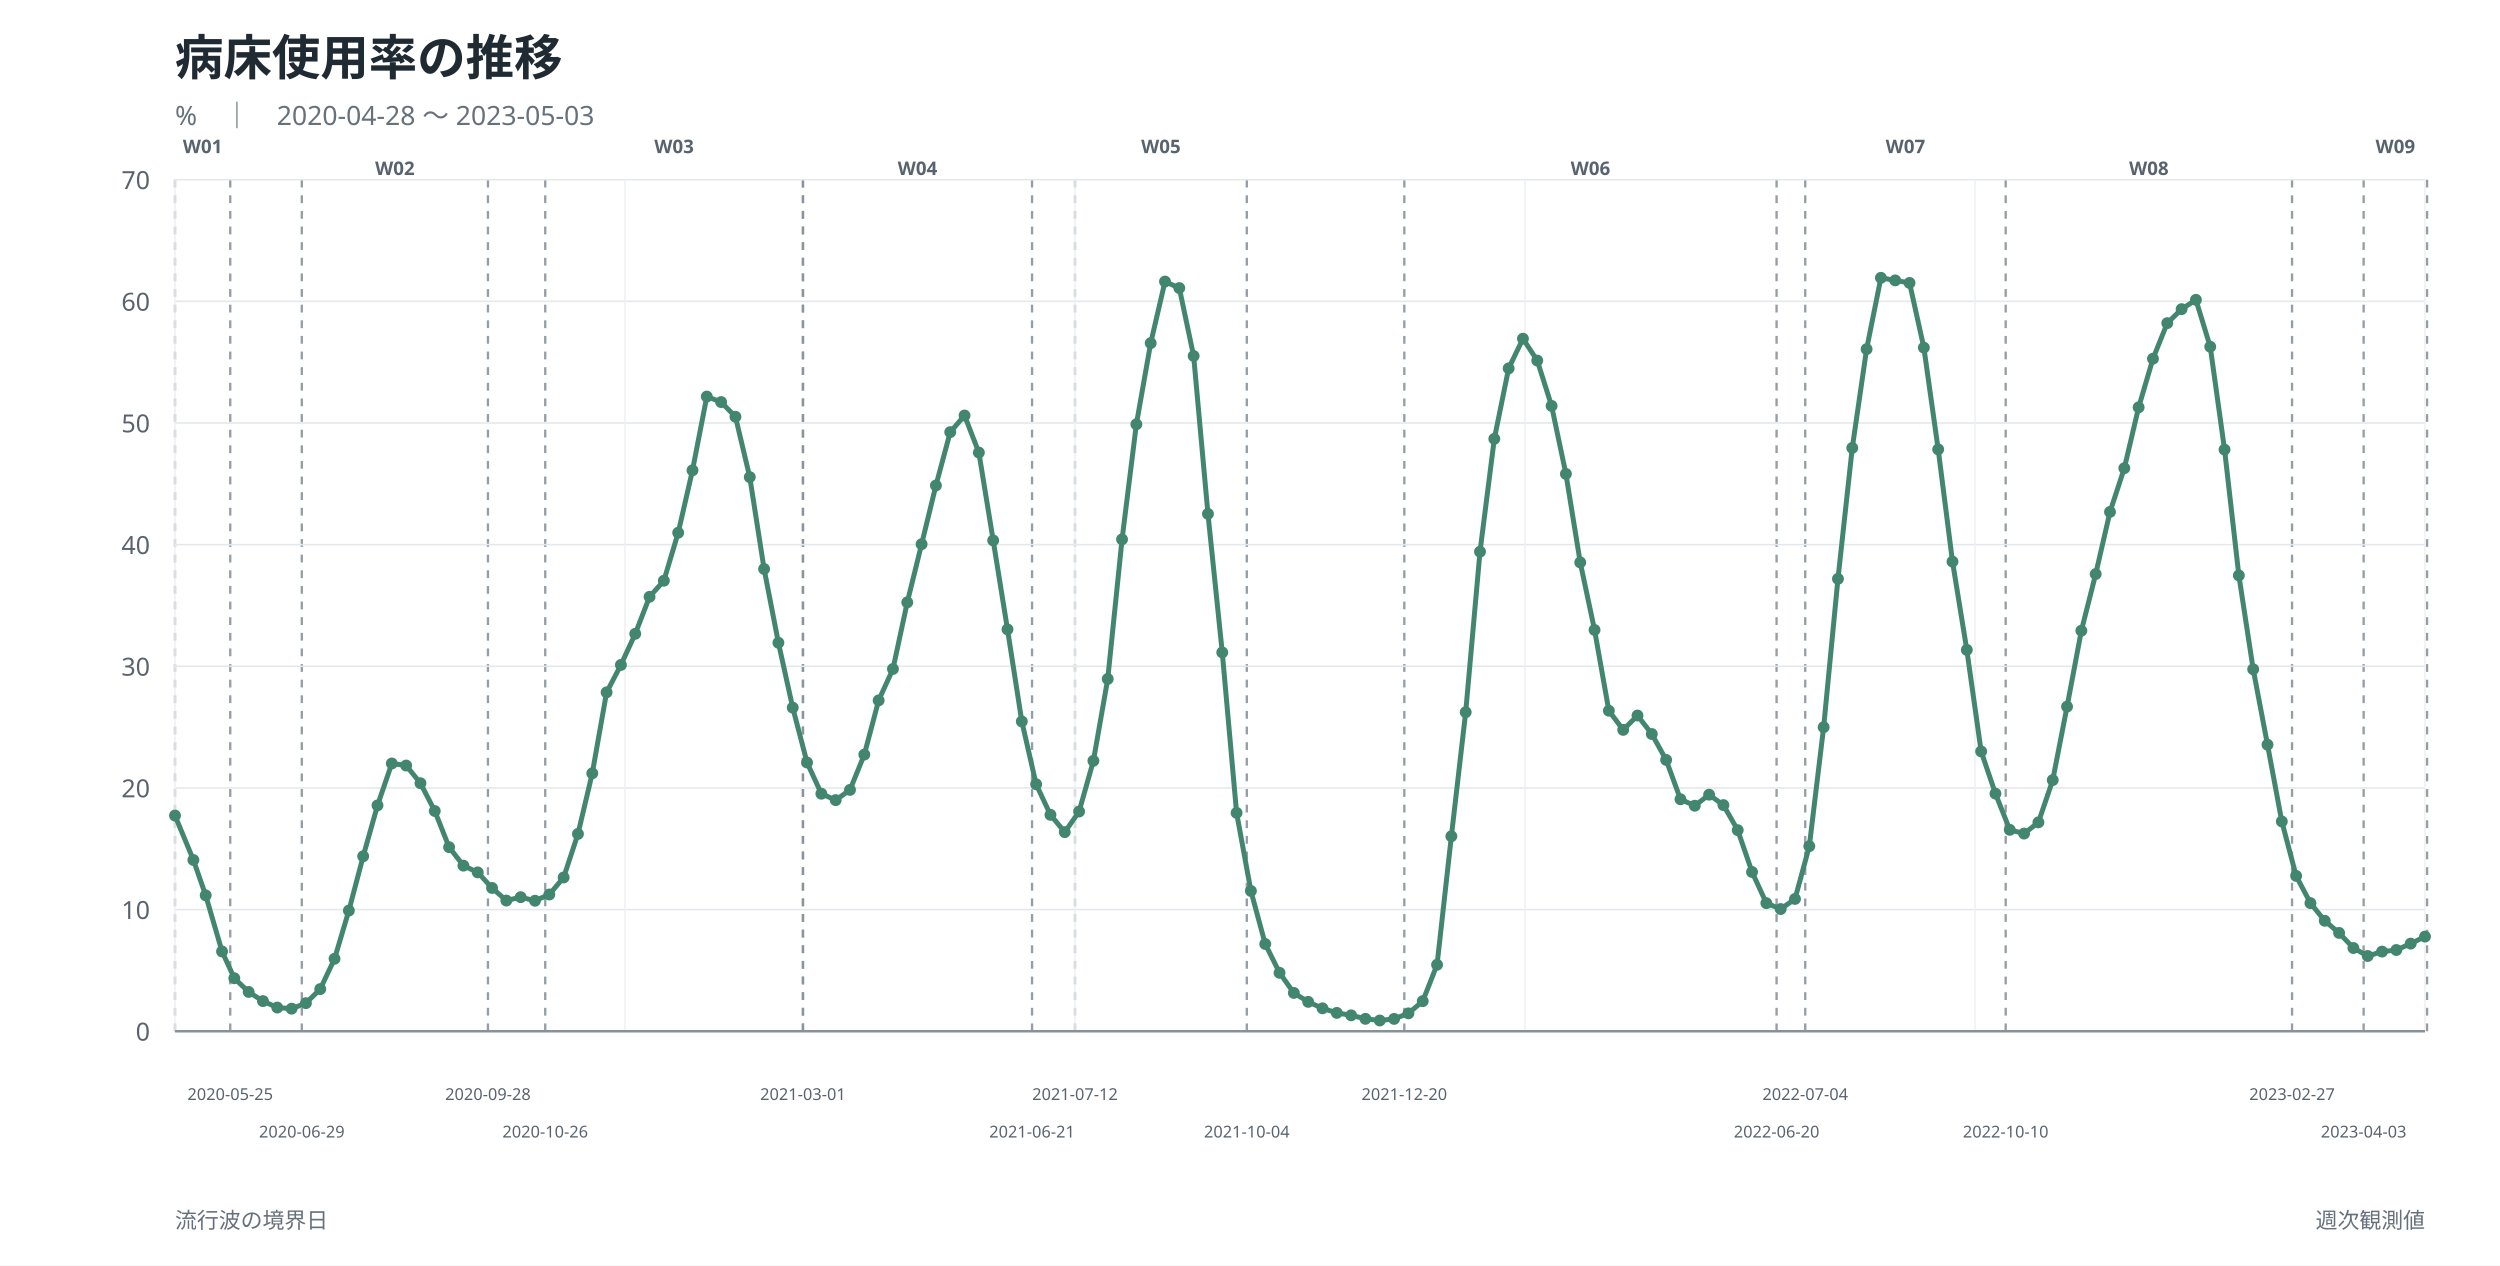
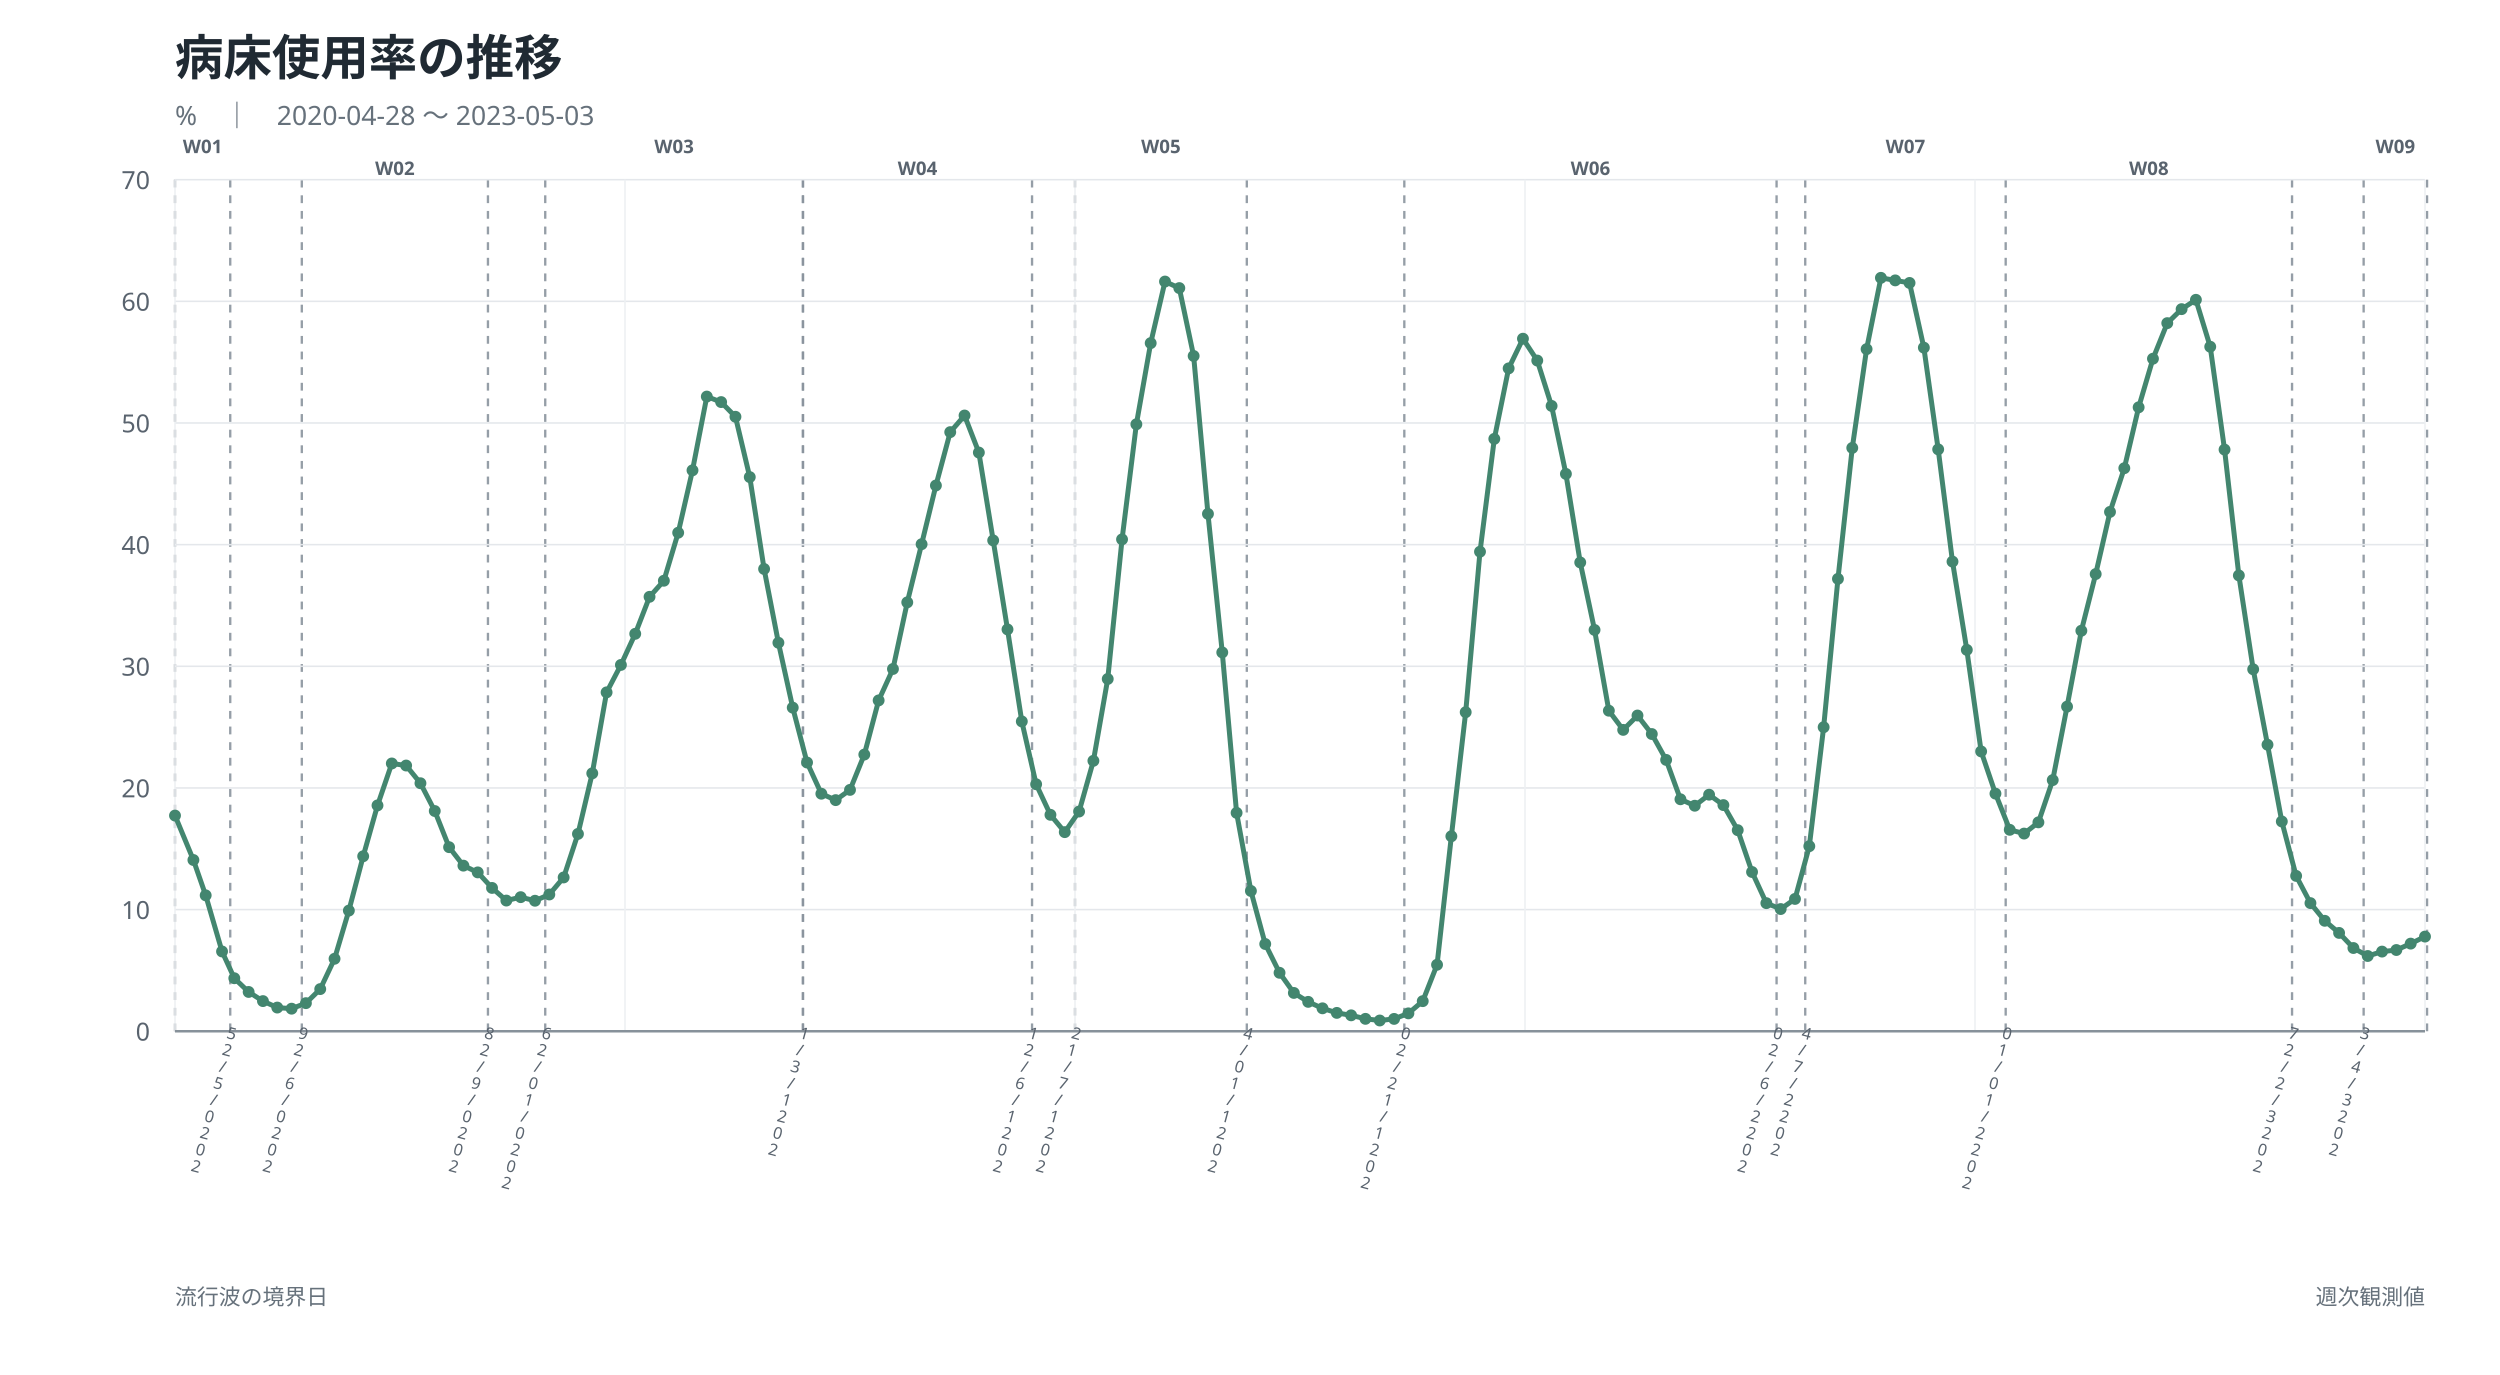
- <svg xmlns="http://www.w3.org/2000/svg" width="1600" height="810" viewBox="0 0 1600 810" role="img" aria-labelledby="title desc">
+ <svg xmlns="http://www.w3.org/2000/svg" width="1600" height="880" viewBox="0 0 1600 880" role="img" aria-labelledby="title desc">
  <rect width="100%" height="100%" fill="#fff" />
  <text x="112" y="48" font-family="sans-serif" font-size="31" font-weight="700" fill="#202a33">病床使用率の推移</text>
  <text x="112" y="80" font-family="sans-serif" font-size="17" fill="#66717b">%　｜　2020-04-28 ～ 2023-05-03</text>
  <line x1="112.00" y1="115" x2="112.00" y2="660" stroke="#8a949d" stroke-width="1.5" stroke-dasharray="5 5" opacity="0.9" />
  <line x1="147.35" y1="115" x2="147.35" y2="660" stroke="#8a949d" stroke-width="1.5" stroke-dasharray="5 5" opacity="0.9" />
  <text x="129.67" y="98" text-anchor="middle" font-family="sans-serif" font-size="12" font-weight="600" fill="#59636e">W01</text>
  <line x1="193.16" y1="115" x2="193.16" y2="660" stroke="#8a949d" stroke-width="1.5" stroke-dasharray="5 5" opacity="0.9" />
  <line x1="312.29" y1="115" x2="312.29" y2="660" stroke="#8a949d" stroke-width="1.5" stroke-dasharray="5 5" opacity="0.9" />
  <text x="252.73" y="112" text-anchor="middle" font-family="sans-serif" font-size="12" font-weight="600" fill="#59636e">W02</text>
  <line x1="348.95" y1="115" x2="348.95" y2="660" stroke="#8a949d" stroke-width="1.5" stroke-dasharray="5 5" opacity="0.9" />
  <line x1="513.90" y1="115" x2="513.90" y2="660" stroke="#8a949d" stroke-width="1.5" stroke-dasharray="5 5" opacity="0.9" />
  <text x="431.42" y="98" text-anchor="middle" font-family="sans-serif" font-size="12" font-weight="600" fill="#59636e">W03</text>
  <line x1="513.89" y1="115" x2="513.89" y2="660" stroke="#8a949d" stroke-width="1.5" stroke-dasharray="5 5" opacity="0.9" />
  <line x1="660.51" y1="115" x2="660.51" y2="660" stroke="#8a949d" stroke-width="1.5" stroke-dasharray="5 5" opacity="0.9" />
  <text x="587.20" y="112" text-anchor="middle" font-family="sans-serif" font-size="12" font-weight="600" fill="#59636e">W04</text>
  <line x1="688.00" y1="115" x2="688.00" y2="660" stroke="#8a949d" stroke-width="1.5" stroke-dasharray="5 5" opacity="0.9" />
  <line x1="797.96" y1="115" x2="797.96" y2="660" stroke="#8a949d" stroke-width="1.5" stroke-dasharray="5 5" opacity="0.9" />
  <text x="742.98" y="98" text-anchor="middle" font-family="sans-serif" font-size="12" font-weight="600" fill="#59636e">W05</text>
  <line x1="898.76" y1="115" x2="898.76" y2="660" stroke="#8a949d" stroke-width="1.5" stroke-dasharray="5 5" opacity="0.9" />
  <line x1="1137.01" y1="115" x2="1137.01" y2="660" stroke="#8a949d" stroke-width="1.5" stroke-dasharray="5 5" opacity="0.9" />
  <text x="1017.89" y="112" text-anchor="middle" font-family="sans-serif" font-size="12" font-weight="600" fill="#59636e">W06</text>
  <line x1="1155.35" y1="115" x2="1155.35" y2="660" stroke="#8a949d" stroke-width="1.5" stroke-dasharray="5 5" opacity="0.9" />
  <line x1="1283.64" y1="115" x2="1283.64" y2="660" stroke="#8a949d" stroke-width="1.5" stroke-dasharray="5 5" opacity="0.9" />
  <text x="1219.49" y="98" text-anchor="middle" font-family="sans-serif" font-size="12" font-weight="600" fill="#59636e">W07</text>
  <line x1="1466.91" y1="115" x2="1466.91" y2="660" stroke="#8a949d" stroke-width="1.5" stroke-dasharray="5 5" opacity="0.9" />
  <text x="1375.27" y="112" text-anchor="middle" font-family="sans-serif" font-size="12" font-weight="600" fill="#59636e">W08</text>
  <line x1="1512.73" y1="115" x2="1512.73" y2="660" stroke="#8a949d" stroke-width="1.5" stroke-dasharray="5 5" opacity="0.9" />
  <line x1="1553.31" y1="115" x2="1553.31" y2="660" stroke="#8a949d" stroke-width="1.5" stroke-dasharray="5 5" opacity="0.9" />
  <text x="1533.02" y="98" text-anchor="middle" font-family="sans-serif" font-size="12" font-weight="600" fill="#59636e">W09</text>
  <line x1="112" y1="660.00" x2="1552" y2="660.00" stroke="#e4e7eb" stroke-width="1" />
  <text x="96" y="666.00" text-anchor="end" font-family="sans-serif" font-size="16" fill="#59636e">0</text>
  <line x1="112" y1="582.14" x2="1552" y2="582.14" stroke="#e4e7eb" stroke-width="1" />
  <text x="96" y="588.14" text-anchor="end" font-family="sans-serif" font-size="16" fill="#59636e">10</text>
  <line x1="112" y1="504.29" x2="1552" y2="504.29" stroke="#e4e7eb" stroke-width="1" />
  <text x="96" y="510.29" text-anchor="end" font-family="sans-serif" font-size="16" fill="#59636e">20</text>
  <line x1="112" y1="426.43" x2="1552" y2="426.43" stroke="#e4e7eb" stroke-width="1" />
  <text x="96" y="432.43" text-anchor="end" font-family="sans-serif" font-size="16" fill="#59636e">30</text>
  <line x1="112" y1="348.57" x2="1552" y2="348.57" stroke="#e4e7eb" stroke-width="1" />
  <text x="96" y="354.57" text-anchor="end" font-family="sans-serif" font-size="16" fill="#59636e">40</text>
  <line x1="112" y1="270.71" x2="1552" y2="270.71" stroke="#e4e7eb" stroke-width="1" />
  <text x="96" y="276.71" text-anchor="end" font-family="sans-serif" font-size="16" fill="#59636e">50</text>
  <line x1="112" y1="192.86" x2="1552" y2="192.86" stroke="#e4e7eb" stroke-width="1" />
  <text x="96" y="198.86" text-anchor="end" font-family="sans-serif" font-size="16" fill="#59636e">60</text>
  <line x1="112" y1="115.00" x2="1552" y2="115.00" stroke="#e4e7eb" stroke-width="1" />
  <text x="96" y="121.00" text-anchor="end" font-family="sans-serif" font-size="16" fill="#59636e">70</text>
  <line x1="112.00" y1="115" x2="112.00" y2="660" stroke="#edf0f2" stroke-width="1" />
  <line x1="400.00" y1="115" x2="400.00" y2="660" stroke="#edf0f2" stroke-width="1" />
  <line x1="688.00" y1="115" x2="688.00" y2="660" stroke="#edf0f2" stroke-width="1" />
  <line x1="976.00" y1="115" x2="976.00" y2="660" stroke="#edf0f2" stroke-width="1" />
  <line x1="1264.00" y1="115" x2="1264.00" y2="660" stroke="#edf0f2" stroke-width="1" />
  <line x1="1552.00" y1="115" x2="1552.00" y2="660" stroke="#edf0f2" stroke-width="1" />
  <path d=" M112.00 521.96 L123.78 550.40 L131.64 573.02 L142.11 608.94 L149.96 626.07 L159.13 634.85 L168.29 640.70 L177.45 644.84 L186.62 645.56 L195.78 642.02 L204.95 633.01 L214.11 613.61 L223.27 582.78 L232.44 548.01 L241.60 515.47 L250.76 488.62 L259.93 489.94 L269.09 501.27 L278.25 519.05 L287.42 542.19 L296.58 554.01 L305.75 558.33 L314.91 568.28 L324.07 576.36 L333.24 574.18 L342.40 576.48 L351.56 572.47 L360.73 561.57 L369.89 533.72 L379.05 494.94 L388.22 443.11 L397.38 425.56 L406.55 405.63 L415.71 381.96 L424.87 371.67 L434.04 340.95 L443.20 301.01 L452.36 253.80 L461.53 257.33 L470.69 266.73 L479.85 305.34 L489.02 364.14 L498.18 411.36 L507.35 452.89 L516.51 488.02 L525.67 507.98 L534.84 512.08 L544.00 505.53 L553.16 482.92 L562.33 448.26 L571.49 428.15 L580.65 385.51 L589.82 348.29 L598.98 310.72 L608.15 276.56 L617.31 265.93 L626.47 289.63 L635.64 345.87 L644.80 402.82 L653.96 461.71 L663.13 501.92 L672.29 521.49 L681.45 532.57 L690.62 519.38 L699.78 486.92 L708.95 434.54 L718.11 345.20 L727.27 271.54 L736.44 219.60 L745.60 180.19 L754.76 184.37 L763.93 227.82 L773.09 328.88 L782.25 417.56 L791.42 520.23 L800.58 570.22 L809.75 604.17 L818.91 622.59 L828.07 635.48 L837.24 641.19 L846.40 645.32 L855.56 648.25 L864.73 649.81 L873.89 652.06 L883.05 653.12 L892.22 652.10 L901.38 648.55 L910.55 640.74 L919.71 617.44 L928.87 535.21 L938.04 455.81 L947.20 353.09 L956.36 280.87 L965.53 235.77 L974.69 216.77 L983.85 230.75 L993.02 259.79 L1002.18 303.30 L1011.35 359.96 L1020.51 403.16 L1029.67 454.85 L1038.84 467.12 L1048.00 457.93 L1057.16 469.78 L1066.33 486.34 L1075.49 511.53 L1084.65 515.67 L1093.82 508.60 L1102.98 515.26 L1112.15 531.31 L1121.31 558.08 L1130.47 578.02 L1139.64 581.79 L1148.80 575.32 L1157.96 541.56 L1167.13 465.40 L1176.29 370.47 L1185.45 286.67 L1194.62 223.45 L1203.78 177.81 L1212.95 179.45 L1222.11 181.08 L1231.27 222.49 L1240.44 287.59 L1249.60 359.42 L1258.76 415.93 L1267.93 480.91 L1277.09 507.92 L1286.25 531.08 L1295.42 533.49 L1304.58 526.30 L1313.75 499.26 L1322.91 452.24 L1332.07 403.67 L1341.24 367.40 L1350.40 327.62 L1359.56 299.65 L1368.73 260.69 L1377.89 229.58 L1387.05 206.81 L1396.22 197.85 L1405.38 191.88 L1414.55 221.91 L1423.71 287.74 L1432.87 368.28 L1442.04 428.35 L1451.20 476.62 L1460.36 525.74 L1469.53 560.58 L1478.69 578.00 L1487.85 589.31 L1497.02 597.07 L1506.18 606.73 L1515.35 611.84 L1524.51 609.02 L1533.67 608.01 L1542.84 603.92 L1552.00 599.41" fill="none" stroke="#43866f" stroke-width="3.2" stroke-linejoin="round" stroke-linecap="round" />
  <circle cx="112.00" cy="521.96" r="3.8" fill="#43866f" />
  <circle cx="123.78" cy="550.40" r="3.8" fill="#43866f" />
  <circle cx="131.64" cy="573.02" r="3.8" fill="#43866f" />
  <circle cx="142.11" cy="608.94" r="3.8" fill="#43866f" />
  <circle cx="149.96" cy="626.07" r="3.8" fill="#43866f" />
  <circle cx="159.13" cy="634.85" r="3.8" fill="#43866f" />
  <circle cx="168.29" cy="640.70" r="3.8" fill="#43866f" />
  <circle cx="177.45" cy="644.84" r="3.8" fill="#43866f" />
  <circle cx="186.62" cy="645.56" r="3.8" fill="#43866f" />
  <circle cx="195.78" cy="642.02" r="3.8" fill="#43866f" />
  <circle cx="204.95" cy="633.01" r="3.8" fill="#43866f" />
  <circle cx="214.11" cy="613.61" r="3.8" fill="#43866f" />
  <circle cx="223.27" cy="582.78" r="3.8" fill="#43866f" />
  <circle cx="232.44" cy="548.01" r="3.8" fill="#43866f" />
  <circle cx="241.60" cy="515.47" r="3.8" fill="#43866f" />
  <circle cx="250.76" cy="488.62" r="3.8" fill="#43866f" />
  <circle cx="259.93" cy="489.94" r="3.8" fill="#43866f" />
  <circle cx="269.09" cy="501.27" r="3.8" fill="#43866f" />
  <circle cx="278.25" cy="519.05" r="3.8" fill="#43866f" />
  <circle cx="287.42" cy="542.19" r="3.8" fill="#43866f" />
  <circle cx="296.58" cy="554.01" r="3.8" fill="#43866f" />
  <circle cx="305.75" cy="558.33" r="3.8" fill="#43866f" />
  <circle cx="314.91" cy="568.28" r="3.8" fill="#43866f" />
  <circle cx="324.07" cy="576.36" r="3.8" fill="#43866f" />
  <circle cx="333.24" cy="574.18" r="3.8" fill="#43866f" />
  <circle cx="342.40" cy="576.48" r="3.8" fill="#43866f" />
  <circle cx="351.56" cy="572.47" r="3.8" fill="#43866f" />
  <circle cx="360.73" cy="561.57" r="3.8" fill="#43866f" />
  <circle cx="369.89" cy="533.72" r="3.8" fill="#43866f" />
  <circle cx="379.05" cy="494.94" r="3.8" fill="#43866f" />
  <circle cx="388.22" cy="443.11" r="3.8" fill="#43866f" />
  <circle cx="397.38" cy="425.56" r="3.8" fill="#43866f" />
  <circle cx="406.55" cy="405.63" r="3.8" fill="#43866f" />
  <circle cx="415.71" cy="381.96" r="3.8" fill="#43866f" />
  <circle cx="424.87" cy="371.67" r="3.8" fill="#43866f" />
  <circle cx="434.04" cy="340.95" r="3.8" fill="#43866f" />
  <circle cx="443.20" cy="301.01" r="3.8" fill="#43866f" />
  <circle cx="452.36" cy="253.80" r="3.8" fill="#43866f" />
  <circle cx="461.53" cy="257.33" r="3.8" fill="#43866f" />
  <circle cx="470.69" cy="266.73" r="3.8" fill="#43866f" />
  <circle cx="479.85" cy="305.34" r="3.8" fill="#43866f" />
  <circle cx="489.02" cy="364.14" r="3.8" fill="#43866f" />
  <circle cx="498.18" cy="411.36" r="3.8" fill="#43866f" />
  <circle cx="507.35" cy="452.89" r="3.8" fill="#43866f" />
  <circle cx="516.51" cy="488.02" r="3.8" fill="#43866f" />
  <circle cx="525.67" cy="507.98" r="3.8" fill="#43866f" />
  <circle cx="534.84" cy="512.08" r="3.8" fill="#43866f" />
  <circle cx="544.00" cy="505.53" r="3.8" fill="#43866f" />
  <circle cx="553.16" cy="482.92" r="3.8" fill="#43866f" />
  <circle cx="562.33" cy="448.26" r="3.8" fill="#43866f" />
  <circle cx="571.49" cy="428.15" r="3.8" fill="#43866f" />
  <circle cx="580.65" cy="385.51" r="3.8" fill="#43866f" />
  <circle cx="589.82" cy="348.29" r="3.8" fill="#43866f" />
  <circle cx="598.98" cy="310.72" r="3.8" fill="#43866f" />
  <circle cx="608.15" cy="276.56" r="3.8" fill="#43866f" />
  <circle cx="617.31" cy="265.93" r="3.8" fill="#43866f" />
  <circle cx="626.47" cy="289.63" r="3.8" fill="#43866f" />
  <circle cx="635.64" cy="345.87" r="3.8" fill="#43866f" />
  <circle cx="644.80" cy="402.82" r="3.8" fill="#43866f" />
  <circle cx="653.96" cy="461.71" r="3.8" fill="#43866f" />
  <circle cx="663.13" cy="501.92" r="3.8" fill="#43866f" />
  <circle cx="672.29" cy="521.49" r="3.8" fill="#43866f" />
  <circle cx="681.45" cy="532.57" r="3.8" fill="#43866f" />
  <circle cx="690.62" cy="519.38" r="3.8" fill="#43866f" />
  <circle cx="699.78" cy="486.92" r="3.8" fill="#43866f" />
  <circle cx="708.95" cy="434.54" r="3.8" fill="#43866f" />
  <circle cx="718.11" cy="345.20" r="3.8" fill="#43866f" />
  <circle cx="727.27" cy="271.54" r="3.8" fill="#43866f" />
  <circle cx="736.44" cy="219.60" r="3.8" fill="#43866f" />
  <circle cx="745.60" cy="180.19" r="3.8" fill="#43866f" />
  <circle cx="754.76" cy="184.37" r="3.8" fill="#43866f" />
  <circle cx="763.93" cy="227.82" r="3.8" fill="#43866f" />
  <circle cx="773.09" cy="328.88" r="3.8" fill="#43866f" />
  <circle cx="782.25" cy="417.56" r="3.8" fill="#43866f" />
  <circle cx="791.42" cy="520.23" r="3.8" fill="#43866f" />
  <circle cx="800.58" cy="570.22" r="3.8" fill="#43866f" />
  <circle cx="809.75" cy="604.17" r="3.8" fill="#43866f" />
  <circle cx="818.91" cy="622.59" r="3.8" fill="#43866f" />
  <circle cx="828.07" cy="635.48" r="3.8" fill="#43866f" />
  <circle cx="837.24" cy="641.19" r="3.8" fill="#43866f" />
  <circle cx="846.40" cy="645.32" r="3.8" fill="#43866f" />
  <circle cx="855.56" cy="648.25" r="3.8" fill="#43866f" />
  <circle cx="864.73" cy="649.81" r="3.8" fill="#43866f" />
  <circle cx="873.89" cy="652.06" r="3.8" fill="#43866f" />
  <circle cx="883.05" cy="653.12" r="3.8" fill="#43866f" />
  <circle cx="892.22" cy="652.10" r="3.8" fill="#43866f" />
  <circle cx="901.38" cy="648.55" r="3.8" fill="#43866f" />
  <circle cx="910.55" cy="640.74" r="3.8" fill="#43866f" />
  <circle cx="919.71" cy="617.44" r="3.8" fill="#43866f" />
  <circle cx="928.87" cy="535.21" r="3.8" fill="#43866f" />
  <circle cx="938.04" cy="455.81" r="3.8" fill="#43866f" />
  <circle cx="947.20" cy="353.09" r="3.8" fill="#43866f" />
  <circle cx="956.36" cy="280.87" r="3.8" fill="#43866f" />
  <circle cx="965.53" cy="235.77" r="3.8" fill="#43866f" />
  <circle cx="974.69" cy="216.77" r="3.8" fill="#43866f" />
  <circle cx="983.85" cy="230.75" r="3.8" fill="#43866f" />
  <circle cx="993.02" cy="259.79" r="3.8" fill="#43866f" />
  <circle cx="1002.18" cy="303.30" r="3.8" fill="#43866f" />
  <circle cx="1011.35" cy="359.96" r="3.8" fill="#43866f" />
  <circle cx="1020.51" cy="403.16" r="3.8" fill="#43866f" />
  <circle cx="1029.67" cy="454.85" r="3.8" fill="#43866f" />
  <circle cx="1038.84" cy="467.12" r="3.8" fill="#43866f" />
  <circle cx="1048.00" cy="457.93" r="3.8" fill="#43866f" />
  <circle cx="1057.16" cy="469.78" r="3.8" fill="#43866f" />
  <circle cx="1066.33" cy="486.34" r="3.8" fill="#43866f" />
  <circle cx="1075.49" cy="511.53" r="3.8" fill="#43866f" />
  <circle cx="1084.65" cy="515.67" r="3.8" fill="#43866f" />
  <circle cx="1093.82" cy="508.60" r="3.8" fill="#43866f" />
  <circle cx="1102.98" cy="515.26" r="3.8" fill="#43866f" />
  <circle cx="1112.15" cy="531.31" r="3.8" fill="#43866f" />
  <circle cx="1121.31" cy="558.08" r="3.8" fill="#43866f" />
  <circle cx="1130.47" cy="578.02" r="3.8" fill="#43866f" />
  <circle cx="1139.64" cy="581.79" r="3.8" fill="#43866f" />
  <circle cx="1148.80" cy="575.32" r="3.8" fill="#43866f" />
  <circle cx="1157.96" cy="541.56" r="3.8" fill="#43866f" />
  <circle cx="1167.13" cy="465.40" r="3.8" fill="#43866f" />
  <circle cx="1176.29" cy="370.47" r="3.8" fill="#43866f" />
  <circle cx="1185.45" cy="286.67" r="3.8" fill="#43866f" />
  <circle cx="1194.62" cy="223.45" r="3.8" fill="#43866f" />
  <circle cx="1203.78" cy="177.81" r="3.8" fill="#43866f" />
  <circle cx="1212.95" cy="179.45" r="3.8" fill="#43866f" />
  <circle cx="1222.11" cy="181.08" r="3.8" fill="#43866f" />
  <circle cx="1231.27" cy="222.49" r="3.8" fill="#43866f" />
  <circle cx="1240.44" cy="287.59" r="3.8" fill="#43866f" />
  <circle cx="1249.60" cy="359.42" r="3.8" fill="#43866f" />
  <circle cx="1258.76" cy="415.93" r="3.8" fill="#43866f" />
  <circle cx="1267.93" cy="480.91" r="3.8" fill="#43866f" />
  <circle cx="1277.09" cy="507.92" r="3.8" fill="#43866f" />
  <circle cx="1286.25" cy="531.08" r="3.8" fill="#43866f" />
  <circle cx="1295.42" cy="533.49" r="3.8" fill="#43866f" />
  <circle cx="1304.58" cy="526.30" r="3.8" fill="#43866f" />
  <circle cx="1313.75" cy="499.26" r="3.8" fill="#43866f" />
  <circle cx="1322.91" cy="452.24" r="3.8" fill="#43866f" />
  <circle cx="1332.07" cy="403.67" r="3.8" fill="#43866f" />
  <circle cx="1341.24" cy="367.40" r="3.8" fill="#43866f" />
  <circle cx="1350.40" cy="327.62" r="3.8" fill="#43866f" />
  <circle cx="1359.56" cy="299.65" r="3.8" fill="#43866f" />
  <circle cx="1368.73" cy="260.69" r="3.8" fill="#43866f" />
  <circle cx="1377.89" cy="229.58" r="3.8" fill="#43866f" />
  <circle cx="1387.05" cy="206.81" r="3.8" fill="#43866f" />
  <circle cx="1396.22" cy="197.85" r="3.8" fill="#43866f" />
  <circle cx="1405.38" cy="191.88" r="3.8" fill="#43866f" />
  <circle cx="1414.55" cy="221.91" r="3.8" fill="#43866f" />
  <circle cx="1423.71" cy="287.74" r="3.8" fill="#43866f" />
  <circle cx="1432.87" cy="368.28" r="3.8" fill="#43866f" />
  <circle cx="1442.04" cy="428.35" r="3.8" fill="#43866f" />
  <circle cx="1451.20" cy="476.62" r="3.8" fill="#43866f" />
  <circle cx="1460.36" cy="525.74" r="3.8" fill="#43866f" />
  <circle cx="1469.53" cy="560.58" r="3.8" fill="#43866f" />
  <circle cx="1478.69" cy="578.00" r="3.8" fill="#43866f" />
  <circle cx="1487.85" cy="589.31" r="3.8" fill="#43866f" />
  <circle cx="1497.02" cy="597.07" r="3.8" fill="#43866f" />
  <circle cx="1506.18" cy="606.73" r="3.8" fill="#43866f" />
  <circle cx="1515.35" cy="611.84" r="3.8" fill="#43866f" />
  <circle cx="1524.51" cy="609.02" r="3.8" fill="#43866f" />
  <circle cx="1533.67" cy="608.01" r="3.8" fill="#43866f" />
  <circle cx="1542.84" cy="603.92" r="3.8" fill="#43866f" />
  <circle cx="1552.00" cy="599.41" r="3.8" fill="#43866f" />
-   <text x="1552" y="786" text-anchor="end" font-family="sans-serif" font-size="14" fill="#66717b">週次観測値</text>
+   <text x="1552" y="835" text-anchor="end" font-family="sans-serif" font-size="14" fill="#66717b">週次観測値</text>
  <line x1="112" y1="660" x2="1552" y2="660" stroke="#87919a" stroke-width="1.6" />
-   <text x="112" y="786" font-family="sans-serif" font-size="14" fill="#66717b">流行波の境界日</text>
-   <text x="147.35" y="704" text-anchor="middle" font-family="sans-serif" font-size="10.5" fill="#59636e">2020-05-25</text>
-   <text x="193.16" y="728" text-anchor="middle" font-family="sans-serif" font-size="10.5" fill="#59636e">2020-06-29</text>
-   <text x="312.29" y="704" text-anchor="middle" font-family="sans-serif" font-size="10.5" fill="#59636e">2020-09-28</text>
-   <text x="348.95" y="728" text-anchor="middle" font-family="sans-serif" font-size="10.5" fill="#59636e">2020-10-26</text>
-   <text x="513.89" y="704" text-anchor="middle" font-family="sans-serif" font-size="10.5" fill="#59636e">2021-03-01</text>
-   <text x="660.51" y="728" text-anchor="middle" font-family="sans-serif" font-size="10.5" fill="#59636e">2021-06-21</text>
-   <text x="688.00" y="704" text-anchor="middle" font-family="sans-serif" font-size="10.5" fill="#59636e">2021-07-12</text>
-   <text x="797.96" y="728" text-anchor="middle" font-family="sans-serif" font-size="10.5" fill="#59636e">2021-10-04</text>
-   <text x="898.76" y="704" text-anchor="middle" font-family="sans-serif" font-size="10.5" fill="#59636e">2021-12-20</text>
-   <text x="1137.02" y="728" text-anchor="middle" font-family="sans-serif" font-size="10.5" fill="#59636e">2022-06-20</text>
-   <text x="1155.35" y="704" text-anchor="middle" font-family="sans-serif" font-size="10.5" fill="#59636e">2022-07-04</text>
-   <text x="1283.64" y="728" text-anchor="middle" font-family="sans-serif" font-size="10.5" fill="#59636e">2022-10-10</text>
-   <text x="1466.91" y="704" text-anchor="middle" font-family="sans-serif" font-size="10.5" fill="#59636e">2023-02-27</text>
-   <text x="1512.73" y="728" text-anchor="middle" font-family="sans-serif" font-size="10.5" fill="#59636e">2023-04-03</text>
+   <text x="112" y="835" font-family="sans-serif" font-size="14" fill="#66717b">流行波の境界日</text>
+   <g transform="translate(0 665) rotate(15 147.35 0)" aria-label="2020/5/25">
+     <text x="147.35" y="0.0" text-anchor="middle" font-family="sans-serif" font-size="10.5" fill="#59636e">5</text>
+     <text x="147.35" y="11.0" text-anchor="middle" font-family="sans-serif" font-size="10.5" fill="#59636e">2</text>
+     <text x="147.35" y="22.0" text-anchor="middle" font-family="sans-serif" font-size="10.5" fill="#59636e">/</text>
+     <text x="147.35" y="33.0" text-anchor="middle" font-family="sans-serif" font-size="10.5" fill="#59636e">5</text>
+     <text x="147.35" y="44.0" text-anchor="middle" font-family="sans-serif" font-size="10.5" fill="#59636e">/</text>
+     <text x="147.35" y="55.0" text-anchor="middle" font-family="sans-serif" font-size="10.5" fill="#59636e">0</text>
+     <text x="147.35" y="66.0" text-anchor="middle" font-family="sans-serif" font-size="10.5" fill="#59636e">2</text>
+     <text x="147.35" y="77.0" text-anchor="middle" font-family="sans-serif" font-size="10.5" fill="#59636e">0</text>
+     <text x="147.35" y="88.0" text-anchor="middle" font-family="sans-serif" font-size="10.5" fill="#59636e">2</text>
+   </g>
+   <g transform="translate(0 665) rotate(15 193.16 0)" aria-label="2020/6/29">
+     <text x="193.16" y="0.0" text-anchor="middle" font-family="sans-serif" font-size="10.5" fill="#59636e">9</text>
+     <text x="193.16" y="11.0" text-anchor="middle" font-family="sans-serif" font-size="10.5" fill="#59636e">2</text>
+     <text x="193.16" y="22.0" text-anchor="middle" font-family="sans-serif" font-size="10.5" fill="#59636e">/</text>
+     <text x="193.16" y="33.0" text-anchor="middle" font-family="sans-serif" font-size="10.5" fill="#59636e">6</text>
+     <text x="193.16" y="44.0" text-anchor="middle" font-family="sans-serif" font-size="10.5" fill="#59636e">/</text>
+     <text x="193.16" y="55.0" text-anchor="middle" font-family="sans-serif" font-size="10.5" fill="#59636e">0</text>
+     <text x="193.16" y="66.0" text-anchor="middle" font-family="sans-serif" font-size="10.5" fill="#59636e">2</text>
+     <text x="193.16" y="77.0" text-anchor="middle" font-family="sans-serif" font-size="10.5" fill="#59636e">0</text>
+     <text x="193.16" y="88.0" text-anchor="middle" font-family="sans-serif" font-size="10.5" fill="#59636e">2</text>
+   </g>
+   <g transform="translate(0 665) rotate(15 312.29 0)" aria-label="2020/9/28">
+     <text x="312.29" y="0.0" text-anchor="middle" font-family="sans-serif" font-size="10.5" fill="#59636e">8</text>
+     <text x="312.29" y="11.0" text-anchor="middle" font-family="sans-serif" font-size="10.5" fill="#59636e">2</text>
+     <text x="312.29" y="22.0" text-anchor="middle" font-family="sans-serif" font-size="10.5" fill="#59636e">/</text>
+     <text x="312.29" y="33.0" text-anchor="middle" font-family="sans-serif" font-size="10.5" fill="#59636e">9</text>
+     <text x="312.29" y="44.0" text-anchor="middle" font-family="sans-serif" font-size="10.5" fill="#59636e">/</text>
+     <text x="312.29" y="55.0" text-anchor="middle" font-family="sans-serif" font-size="10.5" fill="#59636e">0</text>
+     <text x="312.29" y="66.0" text-anchor="middle" font-family="sans-serif" font-size="10.5" fill="#59636e">2</text>
+     <text x="312.29" y="77.0" text-anchor="middle" font-family="sans-serif" font-size="10.5" fill="#59636e">0</text>
+     <text x="312.29" y="88.0" text-anchor="middle" font-family="sans-serif" font-size="10.5" fill="#59636e">2</text>
+   </g>
+   <g transform="translate(0 665) rotate(15 348.95 0)" aria-label="2020/10/26">
+     <text x="348.95" y="0.0" text-anchor="middle" font-family="sans-serif" font-size="10.5" fill="#59636e">6</text>
+     <text x="348.95" y="11.0" text-anchor="middle" font-family="sans-serif" font-size="10.5" fill="#59636e">2</text>
+     <text x="348.95" y="22.0" text-anchor="middle" font-family="sans-serif" font-size="10.5" fill="#59636e">/</text>
+     <text x="348.95" y="33.0" text-anchor="middle" font-family="sans-serif" font-size="10.5" fill="#59636e">0</text>
+     <text x="348.95" y="44.0" text-anchor="middle" font-family="sans-serif" font-size="10.5" fill="#59636e">1</text>
+     <text x="348.95" y="55.0" text-anchor="middle" font-family="sans-serif" font-size="10.5" fill="#59636e">/</text>
+     <text x="348.95" y="66.0" text-anchor="middle" font-family="sans-serif" font-size="10.5" fill="#59636e">0</text>
+     <text x="348.95" y="77.0" text-anchor="middle" font-family="sans-serif" font-size="10.5" fill="#59636e">2</text>
+     <text x="348.95" y="88.0" text-anchor="middle" font-family="sans-serif" font-size="10.5" fill="#59636e">0</text>
+     <text x="348.95" y="99.0" text-anchor="middle" font-family="sans-serif" font-size="10.5" fill="#59636e">2</text>
+   </g>
+   <g transform="translate(0 665) rotate(15 513.89 0)" aria-label="2021/3/1">
+     <text x="513.89" y="0.0" text-anchor="middle" font-family="sans-serif" font-size="10.5" fill="#59636e">1</text>
+     <text x="513.89" y="11.0" text-anchor="middle" font-family="sans-serif" font-size="10.5" fill="#59636e">/</text>
+     <text x="513.89" y="22.0" text-anchor="middle" font-family="sans-serif" font-size="10.5" fill="#59636e">3</text>
+     <text x="513.89" y="33.0" text-anchor="middle" font-family="sans-serif" font-size="10.5" fill="#59636e">/</text>
+     <text x="513.89" y="44.0" text-anchor="middle" font-family="sans-serif" font-size="10.5" fill="#59636e">1</text>
+     <text x="513.89" y="55.0" text-anchor="middle" font-family="sans-serif" font-size="10.5" fill="#59636e">2</text>
+     <text x="513.89" y="66.0" text-anchor="middle" font-family="sans-serif" font-size="10.5" fill="#59636e">0</text>
+     <text x="513.89" y="77.0" text-anchor="middle" font-family="sans-serif" font-size="10.5" fill="#59636e">2</text>
+   </g>
+   <g transform="translate(0 665) rotate(15 660.51 0)" aria-label="2021/6/21">
+     <text x="660.51" y="0.0" text-anchor="middle" font-family="sans-serif" font-size="10.5" fill="#59636e">1</text>
+     <text x="660.51" y="11.0" text-anchor="middle" font-family="sans-serif" font-size="10.5" fill="#59636e">2</text>
+     <text x="660.51" y="22.0" text-anchor="middle" font-family="sans-serif" font-size="10.5" fill="#59636e">/</text>
+     <text x="660.51" y="33.0" text-anchor="middle" font-family="sans-serif" font-size="10.5" fill="#59636e">6</text>
+     <text x="660.51" y="44.0" text-anchor="middle" font-family="sans-serif" font-size="10.5" fill="#59636e">/</text>
+     <text x="660.51" y="55.0" text-anchor="middle" font-family="sans-serif" font-size="10.5" fill="#59636e">1</text>
+     <text x="660.51" y="66.0" text-anchor="middle" font-family="sans-serif" font-size="10.5" fill="#59636e">2</text>
+     <text x="660.51" y="77.0" text-anchor="middle" font-family="sans-serif" font-size="10.5" fill="#59636e">0</text>
+     <text x="660.51" y="88.0" text-anchor="middle" font-family="sans-serif" font-size="10.5" fill="#59636e">2</text>
+   </g>
+   <g transform="translate(0 665) rotate(15 688.00 0)" aria-label="2021/7/12">
+     <text x="688.00" y="0.0" text-anchor="middle" font-family="sans-serif" font-size="10.5" fill="#59636e">2</text>
+     <text x="688.00" y="11.0" text-anchor="middle" font-family="sans-serif" font-size="10.5" fill="#59636e">1</text>
+     <text x="688.00" y="22.0" text-anchor="middle" font-family="sans-serif" font-size="10.5" fill="#59636e">/</text>
+     <text x="688.00" y="33.0" text-anchor="middle" font-family="sans-serif" font-size="10.5" fill="#59636e">7</text>
+     <text x="688.00" y="44.0" text-anchor="middle" font-family="sans-serif" font-size="10.5" fill="#59636e">/</text>
+     <text x="688.00" y="55.0" text-anchor="middle" font-family="sans-serif" font-size="10.5" fill="#59636e">1</text>
+     <text x="688.00" y="66.0" text-anchor="middle" font-family="sans-serif" font-size="10.5" fill="#59636e">2</text>
+     <text x="688.00" y="77.0" text-anchor="middle" font-family="sans-serif" font-size="10.5" fill="#59636e">0</text>
+     <text x="688.00" y="88.0" text-anchor="middle" font-family="sans-serif" font-size="10.5" fill="#59636e">2</text>
+   </g>
+   <g transform="translate(0 665) rotate(15 797.96 0)" aria-label="2021/10/4">
+     <text x="797.96" y="0.0" text-anchor="middle" font-family="sans-serif" font-size="10.5" fill="#59636e">4</text>
+     <text x="797.96" y="11.0" text-anchor="middle" font-family="sans-serif" font-size="10.5" fill="#59636e">/</text>
+     <text x="797.96" y="22.0" text-anchor="middle" font-family="sans-serif" font-size="10.5" fill="#59636e">0</text>
+     <text x="797.96" y="33.0" text-anchor="middle" font-family="sans-serif" font-size="10.5" fill="#59636e">1</text>
+     <text x="797.96" y="44.0" text-anchor="middle" font-family="sans-serif" font-size="10.5" fill="#59636e">/</text>
+     <text x="797.96" y="55.0" text-anchor="middle" font-family="sans-serif" font-size="10.5" fill="#59636e">1</text>
+     <text x="797.96" y="66.0" text-anchor="middle" font-family="sans-serif" font-size="10.5" fill="#59636e">2</text>
+     <text x="797.96" y="77.0" text-anchor="middle" font-family="sans-serif" font-size="10.5" fill="#59636e">0</text>
+     <text x="797.96" y="88.0" text-anchor="middle" font-family="sans-serif" font-size="10.5" fill="#59636e">2</text>
+   </g>
+   <g transform="translate(0 665) rotate(15 898.76 0)" aria-label="2021/12/20">
+     <text x="898.76" y="0.0" text-anchor="middle" font-family="sans-serif" font-size="10.5" fill="#59636e">0</text>
+     <text x="898.76" y="11.0" text-anchor="middle" font-family="sans-serif" font-size="10.5" fill="#59636e">2</text>
+     <text x="898.76" y="22.0" text-anchor="middle" font-family="sans-serif" font-size="10.5" fill="#59636e">/</text>
+     <text x="898.76" y="33.0" text-anchor="middle" font-family="sans-serif" font-size="10.5" fill="#59636e">2</text>
+     <text x="898.76" y="44.0" text-anchor="middle" font-family="sans-serif" font-size="10.5" fill="#59636e">1</text>
+     <text x="898.76" y="55.0" text-anchor="middle" font-family="sans-serif" font-size="10.5" fill="#59636e">/</text>
+     <text x="898.76" y="66.0" text-anchor="middle" font-family="sans-serif" font-size="10.5" fill="#59636e">1</text>
+     <text x="898.76" y="77.0" text-anchor="middle" font-family="sans-serif" font-size="10.5" fill="#59636e">2</text>
+     <text x="898.76" y="88.0" text-anchor="middle" font-family="sans-serif" font-size="10.5" fill="#59636e">0</text>
+     <text x="898.76" y="99.0" text-anchor="middle" font-family="sans-serif" font-size="10.5" fill="#59636e">2</text>
+   </g>
+   <g transform="translate(0 665) rotate(15 1137.02 0)" aria-label="2022/6/20">
+     <text x="1137.02" y="0.0" text-anchor="middle" font-family="sans-serif" font-size="10.5" fill="#59636e">0</text>
+     <text x="1137.02" y="11.0" text-anchor="middle" font-family="sans-serif" font-size="10.5" fill="#59636e">2</text>
+     <text x="1137.02" y="22.0" text-anchor="middle" font-family="sans-serif" font-size="10.5" fill="#59636e">/</text>
+     <text x="1137.02" y="33.0" text-anchor="middle" font-family="sans-serif" font-size="10.5" fill="#59636e">6</text>
+     <text x="1137.02" y="44.0" text-anchor="middle" font-family="sans-serif" font-size="10.5" fill="#59636e">/</text>
+     <text x="1137.02" y="55.0" text-anchor="middle" font-family="sans-serif" font-size="10.5" fill="#59636e">2</text>
+     <text x="1137.02" y="66.0" text-anchor="middle" font-family="sans-serif" font-size="10.5" fill="#59636e">2</text>
+     <text x="1137.02" y="77.0" text-anchor="middle" font-family="sans-serif" font-size="10.5" fill="#59636e">0</text>
+     <text x="1137.02" y="88.0" text-anchor="middle" font-family="sans-serif" font-size="10.5" fill="#59636e">2</text>
+   </g>
+   <g transform="translate(0 665) rotate(15 1155.35 0)" aria-label="2022/7/4">
+     <text x="1155.35" y="0.0" text-anchor="middle" font-family="sans-serif" font-size="10.5" fill="#59636e">4</text>
+     <text x="1155.35" y="11.0" text-anchor="middle" font-family="sans-serif" font-size="10.5" fill="#59636e">/</text>
+     <text x="1155.35" y="22.0" text-anchor="middle" font-family="sans-serif" font-size="10.5" fill="#59636e">7</text>
+     <text x="1155.35" y="33.0" text-anchor="middle" font-family="sans-serif" font-size="10.5" fill="#59636e">/</text>
+     <text x="1155.35" y="44.0" text-anchor="middle" font-family="sans-serif" font-size="10.5" fill="#59636e">2</text>
+     <text x="1155.35" y="55.0" text-anchor="middle" font-family="sans-serif" font-size="10.5" fill="#59636e">2</text>
+     <text x="1155.35" y="66.0" text-anchor="middle" font-family="sans-serif" font-size="10.5" fill="#59636e">0</text>
+     <text x="1155.35" y="77.0" text-anchor="middle" font-family="sans-serif" font-size="10.5" fill="#59636e">2</text>
+   </g>
+   <g transform="translate(0 665) rotate(15 1283.64 0)" aria-label="2022/10/10">
+     <text x="1283.64" y="0.0" text-anchor="middle" font-family="sans-serif" font-size="10.5" fill="#59636e">0</text>
+     <text x="1283.64" y="11.0" text-anchor="middle" font-family="sans-serif" font-size="10.5" fill="#59636e">1</text>
+     <text x="1283.64" y="22.0" text-anchor="middle" font-family="sans-serif" font-size="10.5" fill="#59636e">/</text>
+     <text x="1283.64" y="33.0" text-anchor="middle" font-family="sans-serif" font-size="10.5" fill="#59636e">0</text>
+     <text x="1283.64" y="44.0" text-anchor="middle" font-family="sans-serif" font-size="10.5" fill="#59636e">1</text>
+     <text x="1283.64" y="55.0" text-anchor="middle" font-family="sans-serif" font-size="10.5" fill="#59636e">/</text>
+     <text x="1283.64" y="66.0" text-anchor="middle" font-family="sans-serif" font-size="10.5" fill="#59636e">2</text>
+     <text x="1283.64" y="77.0" text-anchor="middle" font-family="sans-serif" font-size="10.5" fill="#59636e">2</text>
+     <text x="1283.64" y="88.0" text-anchor="middle" font-family="sans-serif" font-size="10.5" fill="#59636e">0</text>
+     <text x="1283.64" y="99.0" text-anchor="middle" font-family="sans-serif" font-size="10.5" fill="#59636e">2</text>
+   </g>
+   <g transform="translate(0 665) rotate(15 1466.91 0)" aria-label="2023/2/27">
+     <text x="1466.91" y="0.0" text-anchor="middle" font-family="sans-serif" font-size="10.5" fill="#59636e">7</text>
+     <text x="1466.91" y="11.0" text-anchor="middle" font-family="sans-serif" font-size="10.5" fill="#59636e">2</text>
+     <text x="1466.91" y="22.0" text-anchor="middle" font-family="sans-serif" font-size="10.5" fill="#59636e">/</text>
+     <text x="1466.91" y="33.0" text-anchor="middle" font-family="sans-serif" font-size="10.5" fill="#59636e">2</text>
+     <text x="1466.91" y="44.0" text-anchor="middle" font-family="sans-serif" font-size="10.5" fill="#59636e">/</text>
+     <text x="1466.91" y="55.0" text-anchor="middle" font-family="sans-serif" font-size="10.5" fill="#59636e">3</text>
+     <text x="1466.91" y="66.0" text-anchor="middle" font-family="sans-serif" font-size="10.5" fill="#59636e">2</text>
+     <text x="1466.91" y="77.0" text-anchor="middle" font-family="sans-serif" font-size="10.5" fill="#59636e">0</text>
+     <text x="1466.91" y="88.0" text-anchor="middle" font-family="sans-serif" font-size="10.5" fill="#59636e">2</text>
+   </g>
+   <g transform="translate(0 665) rotate(15 1512.73 0)" aria-label="2023/4/3">
+     <text x="1512.73" y="0.0" text-anchor="middle" font-family="sans-serif" font-size="10.5" fill="#59636e">3</text>
+     <text x="1512.73" y="11.0" text-anchor="middle" font-family="sans-serif" font-size="10.5" fill="#59636e">/</text>
+     <text x="1512.73" y="22.0" text-anchor="middle" font-family="sans-serif" font-size="10.5" fill="#59636e">4</text>
+     <text x="1512.73" y="33.0" text-anchor="middle" font-family="sans-serif" font-size="10.5" fill="#59636e">/</text>
+     <text x="1512.73" y="44.0" text-anchor="middle" font-family="sans-serif" font-size="10.5" fill="#59636e">3</text>
+     <text x="1512.73" y="55.0" text-anchor="middle" font-family="sans-serif" font-size="10.5" fill="#59636e">2</text>
+     <text x="1512.73" y="66.0" text-anchor="middle" font-family="sans-serif" font-size="10.5" fill="#59636e">0</text>
+     <text x="1512.73" y="77.0" text-anchor="middle" font-family="sans-serif" font-size="10.5" fill="#59636e">2</text>
+   </g>
</svg>
